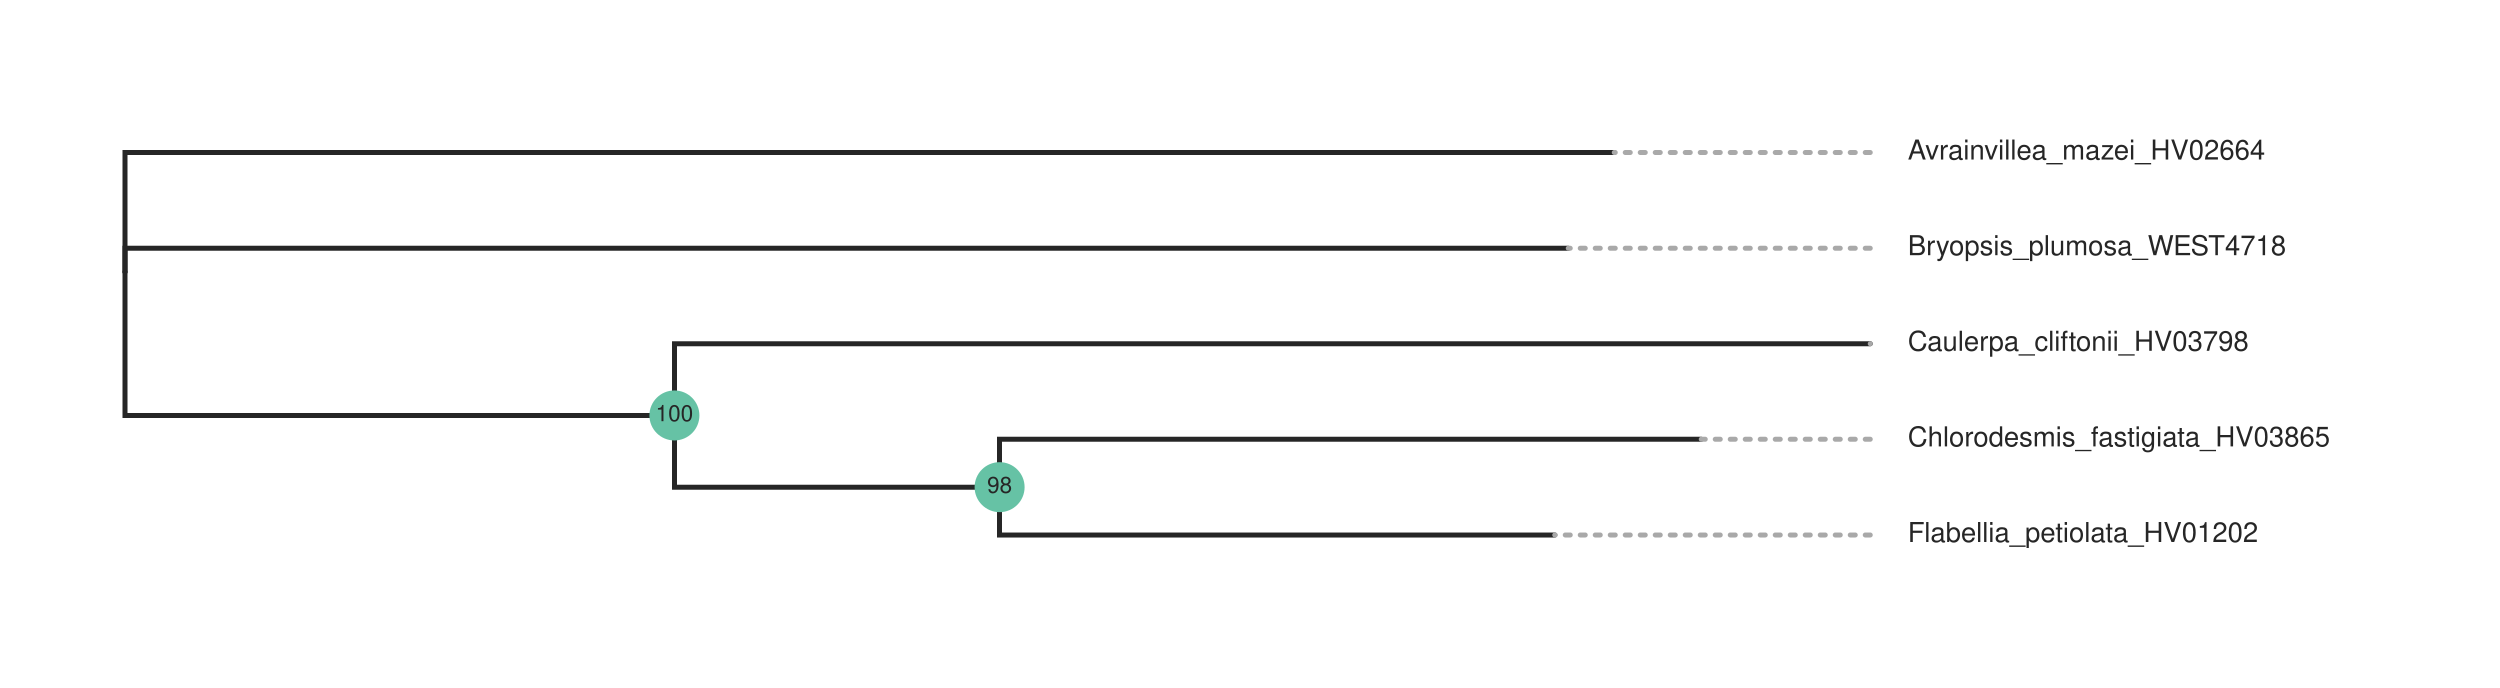
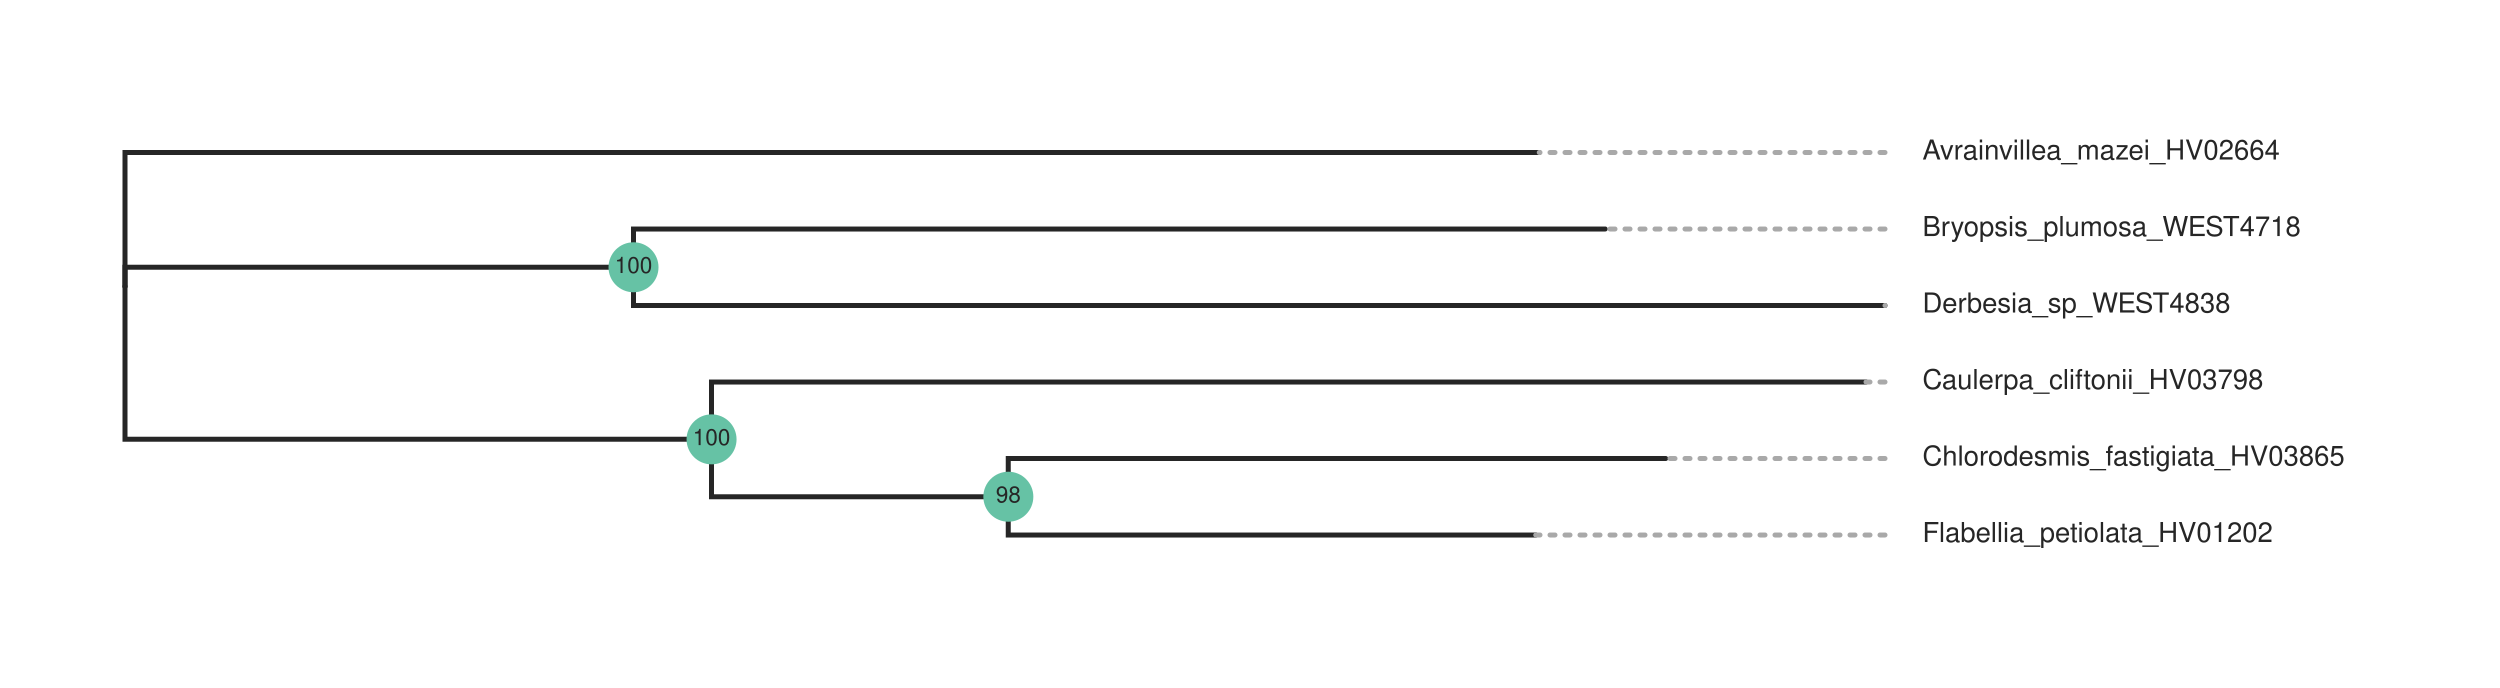
- <svg xmlns="http://www.w3.org/2000/svg" class="toyplot-canvas-Canvas" width="1000.0px" height="275.0px" viewBox="0 0 1000.0 275.0" preserveAspectRatio="xMidYMid meet" style="background-color:transparent;border-color:#292724;border-style:none;border-width:1.0;fill:rgb(16.1%,15.3%,14.1%);fill-opacity:1.0;font-family:Helvetica;font-size:12px;opacity:1.0;stroke:rgb(16.1%,15.3%,14.1%);stroke-opacity:1.0;stroke-width:1.0" id="t73c245887ea441cea32160a70fe9b1d7">
-   <g class="toyplot-coordinates-Cartesian" id="tfdf23071272140d0ba254f91837ad665">
-     <clipPath id="t4dfdc843daa041acabd75a4806ba6d3b">
+ <svg xmlns="http://www.w3.org/2000/svg" class="toyplot-canvas-Canvas" width="1000.0px" height="275.0px" viewBox="0 0 1000.0 275.0" preserveAspectRatio="xMidYMid meet" style="background-color:transparent;border-color:#292724;border-style:none;border-width:1.0;fill:rgb(16.1%,15.3%,14.1%);fill-opacity:1.0;font-family:Helvetica;font-size:12px;opacity:1.0;stroke:rgb(16.1%,15.3%,14.1%);stroke-opacity:1.0;stroke-width:1.0" id="tdecd99217c23442f8f8a237267422eae">
+   <g class="toyplot-coordinates-Cartesian" id="td380e35bcc064a9da08691fb9141e2cd">
+     <clipPath id="t9648af394d004a969843b7974f2a2bac">
      <rect x="30.0" y="30.0" width="940.0" height="215.0" />
    </clipPath>
-     <g clip-path="url(#t4dfdc843daa041acabd75a4806ba6d3b)">
-       <g class="toytree-mark-Toytree" id="t27ffc5cb4f2e46e1ba286cd4141b874e">
+     <g clip-path="url(#t9648af394d004a969843b7974f2a2bac)">
+       <g class="toytree-mark-Toytree" id="ta948362c7a3749f8b85fccf0f2090ed4">
        <g class="toytree-Edges" style="fill:none;stroke:rgb(14.9%,14.9%,14.9%);stroke-linecap:round;stroke-opacity:1;stroke-width:2">
-           <path d="M 50.0 108.8 L 50.0 166.2 L 269.8 166.2" id="7,6" />
-           <path d="M 269.8 166.2 L 269.8 194.9 L 399.8 194.9" id="6,5" />
-           <path d="M 50.0 108.8 L 50.0 61.0 L 645.7 61.0" id="7,4" />
-           <path d="M 50.0 108.8 L 50.0 99.3 L 627.3 99.3" id="7,3" />
-           <path d="M 269.8 166.2 L 269.8 137.5 L 748.1 137.5" id="6,2" />
-           <path d="M 399.8 194.9 L 399.8 175.7 L 680.5 175.7" id="5,1" />
-           <path d="M 399.8 194.9 L 399.8 214.0 L 621.9 214.0" id="5,0" />
+           <path d="M 50.0 114.6 L 50.0 106.9 L 253.4 106.9" id="9,8" />
+           <path d="M 50.0 114.6 L 50.0 175.7 L 284.6 175.7" id="9,7" />
+           <path d="M 284.6 175.7 L 284.6 198.7 L 403.3 198.7" id="7,6" />
+           <path d="M 50.0 114.6 L 50.0 61.0 L 615.7 61.0" id="9,5" />
+           <path d="M 253.4 106.9 L 253.4 91.6 L 642.1 91.6" id="8,4" />
+           <path d="M 253.4 106.9 L 253.4 122.2 L 754.0 122.2" id="8,3" />
+           <path d="M 284.6 175.7 L 284.6 152.8 L 746.4 152.8" id="7,2" />
+           <path d="M 403.3 198.7 L 403.3 183.4 L 666.3 183.4" id="6,1" />
+           <path d="M 403.3 198.7 L 403.3 214.0 L 614.3 214.0" id="6,0" />
        </g>
        <g class="toytree-AlignEdges" style="stroke:rgb(66.3%,66.3%,66.3%);stroke-dasharray:2, 4;stroke-linecap:round;stroke-opacity:1.0;stroke-width:2">
-           <path d="M 748.1 214.0 L 621.9 214.0" />
-           <path d="M 748.1 175.7 L 680.5 175.7" />
-           <path d="M 748.1 137.5 L 748.1 137.5" />
-           <path d="M 748.1 99.3 L 627.3 99.3" />
-           <path d="M 748.1 61.0 L 645.7 61.0" />
+           <path d="M 754.0 214.0 L 614.3 214.0" />
+           <path d="M 754.0 183.4 L 666.3 183.4" />
+           <path d="M 754.0 152.8 L 746.4 152.8" />
+           <path d="M 754.0 122.2 L 754.0 122.2" />
+           <path d="M 754.0 91.6 L 642.1 91.6" />
+           <path d="M 754.0 61.0 L 615.7 61.0" />
        </g>
        <g class="toytree-Nodes" style="fill:rgb(40%,76.1%,64.7%);fill-opacity:1.0;stroke:None;stroke-width:1">
-           <g id="node-0" transform="translate(621.914,213.986)">
+           <g id="node-0" transform="translate(614.346,213.986)">
            <circle r="0.0" />
          </g>
-           <g id="node-1" transform="translate(680.479,175.743)">
+           <g id="node-1" transform="translate(666.279,183.392)">
            <circle r="0.0" />
          </g>
-           <g id="node-2" transform="translate(748.111,137.500)">
+           <g id="node-2" transform="translate(746.417,152.797)">
            <circle r="0.0" />
          </g>
-           <g id="node-3" transform="translate(627.287,99.257)">
+           <g id="node-3" transform="translate(753.967,122.203)">
            <circle r="0.0" />
          </g>
-           <g id="node-4" transform="translate(645.707,61.014)">
+           <g id="node-4" transform="translate(642.122,91.608)">
            <circle r="0.0" />
          </g>
-           <g id="node-5" transform="translate(399.840,194.865)">
+           <g id="node-5" transform="translate(615.678,61.014)">
+             <circle r="0.0" />
+           </g>
+           <g id="node-6" transform="translate(403.338,198.689)">
            <circle r="10.0" />
          </g>
-           <g id="node-6" transform="translate(269.764,166.182)">
+           <g id="node-7" transform="translate(284.623,175.743)">
            <circle r="10.0" />
          </g>
-           <g id="node-7" transform="translate(50.000,108.818)">
+           <g id="node-8" transform="translate(253.405,106.906)">
+             <circle r="10.0" />
+           </g>
+           <g id="node-9" transform="translate(50.000,114.554)">
            <circle r="0.0" />
          </g>
        </g>
        <g class="toytree-NodeLabels" style="fill:rgb(14.9%,14.9%,14.9%);fill-opacity:1.0;font-size:9px;stroke:none">
-           <g transform="translate(394.84,197.16)">
+           <g transform="translate(398.33,200.99)">
            <text>98</text>
          </g>
-           <g transform="translate(262.26,168.48)">
+           <g transform="translate(277.12,178.04)">
+             <text>100</text>
+           </g>
+           <g transform="translate(245.90,109.21)">
            <text>100</text>
          </g>
        </g>
        <g class="toytree-TipLabels" style="fill:rgb(14.9%,14.9%,14.9%);fill-opacity:1.0;font-family:helvetica;font-size:11px;font-weight:normal;stroke:none;white-space:pre">
-           <g transform="translate(748.11,213.99)rotate(0)">
+           <g transform="translate(753.97,213.99)rotate(0)">
            <text x="15.00" y="2.81" style="">Flabellia_petiolata_HV01202</text>
          </g>
-           <g transform="translate(748.11,175.74)rotate(0)">
+           <g transform="translate(753.97,183.39)rotate(0)">
            <text x="15.00" y="2.81" style="">Chlorodesmis_fastigiata_HV03865</text>
          </g>
-           <g transform="translate(748.11,137.50)rotate(0)">
+           <g transform="translate(753.97,152.80)rotate(0)">
            <text x="15.00" y="2.81" style="">Caulerpa_cliftonii_HV03798</text>
          </g>
-           <g transform="translate(748.11,99.26)rotate(0)">
+           <g transform="translate(753.97,122.20)rotate(0)">
+             <text x="15.00" y="2.81" style="">Derbesia_sp_WEST4838</text>
+           </g>
+           <g transform="translate(753.97,91.61)rotate(0)">
            <text x="15.00" y="2.81" style="">Bryopsis_plumosa_WEST4718</text>
          </g>
-           <g transform="translate(748.11,61.01)rotate(0)">
+           <g transform="translate(753.97,61.01)rotate(0)">
            <text x="15.00" y="2.81" style="">Avrainvillea_mazei_HV02664</text>
          </g>
        </g>
      </g>
    </g>
  </g>
</svg>
